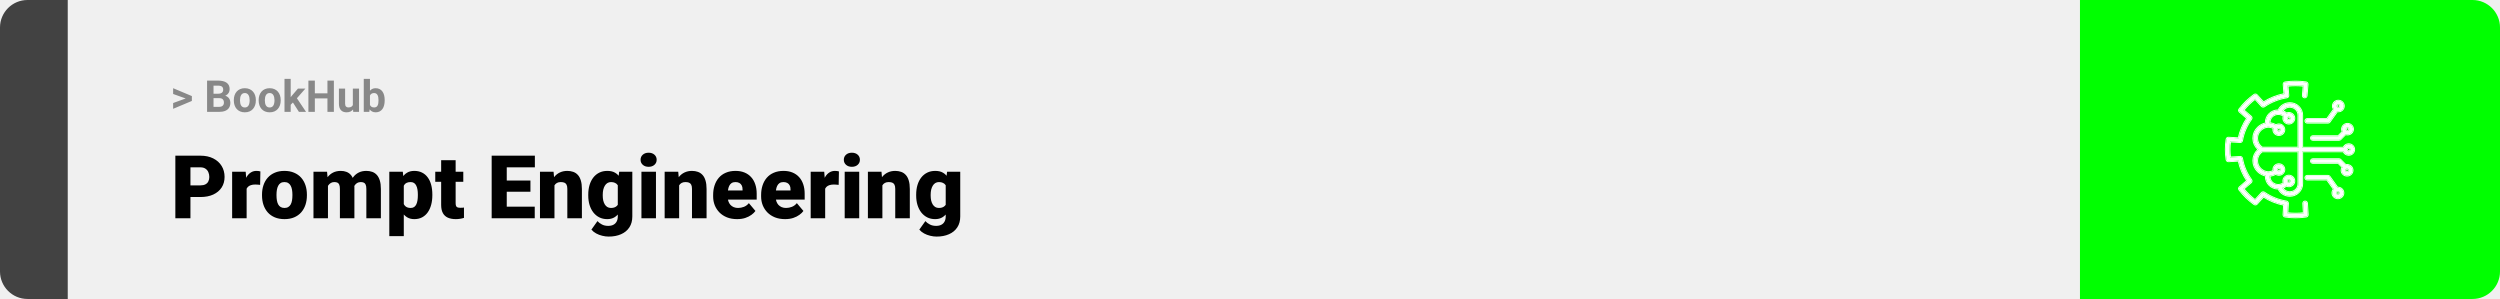
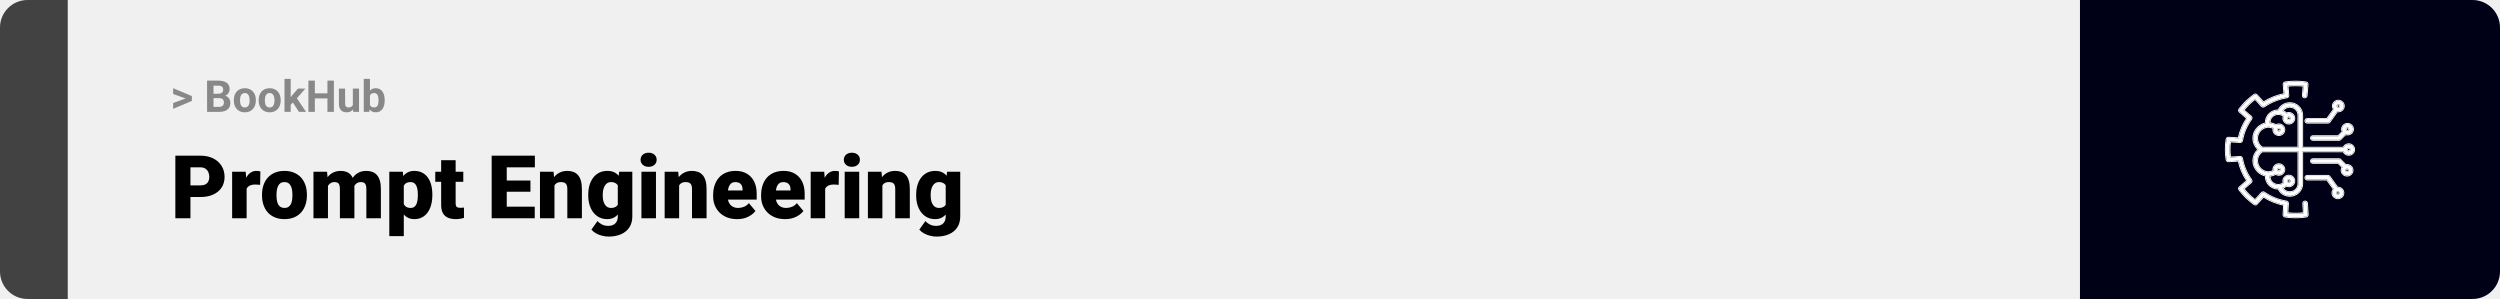
<svg xmlns="http://www.w3.org/2000/svg" width="1363" height="163" viewBox="0 0 1363 163" fill="none">
  <path d="M0 15C0 6.716 6.716 0 15 0H37V163H15C6.716 163 0 156.284 0 148V15Z" fill="#424242" />
  <rect width="1097" height="163" transform="translate(37)" fill="#F0F0F0" />
  <path d="M101.906 53.922L94.394 51.238V48.086L104.602 52.375V54.637L101.906 53.922ZM94.394 56.172L101.918 53.43L104.602 52.785V55.035L94.394 59.324V56.172ZM119.578 53.512H115.195L115.172 51.098H118.852C119.5 51.098 120.031 51.016 120.445 50.852C120.859 50.68 121.168 50.434 121.371 50.113C121.582 49.785 121.688 49.387 121.688 48.918C121.688 48.387 121.586 47.957 121.383 47.629C121.188 47.301 120.879 47.062 120.457 46.914C120.043 46.766 119.508 46.691 118.852 46.691H116.414V61H112.898V43.938H118.852C119.844 43.938 120.73 44.031 121.512 44.219C122.301 44.406 122.969 44.691 123.516 45.074C124.062 45.457 124.48 45.941 124.77 46.527C125.059 47.105 125.203 47.793 125.203 48.59C125.203 49.293 125.043 49.941 124.723 50.535C124.41 51.129 123.914 51.613 123.234 51.988C122.562 52.363 121.684 52.57 120.598 52.609L119.578 53.512ZM119.426 61H114.234L115.605 58.258H119.426C120.043 58.258 120.547 58.16 120.938 57.965C121.328 57.762 121.617 57.488 121.805 57.145C121.992 56.801 122.086 56.406 122.086 55.961C122.086 55.461 122 55.027 121.828 54.66C121.664 54.293 121.398 54.012 121.031 53.816C120.664 53.613 120.18 53.512 119.578 53.512H116.191L116.215 51.098H120.434L121.242 52.047C122.281 52.031 123.117 52.215 123.75 52.598C124.391 52.973 124.855 53.461 125.145 54.062C125.441 54.664 125.59 55.309 125.59 55.996C125.59 57.09 125.352 58.012 124.875 58.762C124.398 59.504 123.699 60.062 122.777 60.438C121.863 60.812 120.746 61 119.426 61ZM127.477 54.789V54.543C127.477 53.613 127.609 52.758 127.875 51.977C128.141 51.188 128.527 50.504 129.035 49.926C129.543 49.348 130.168 48.898 130.91 48.578C131.652 48.25 132.504 48.086 133.465 48.086C134.426 48.086 135.281 48.25 136.031 48.578C136.781 48.898 137.41 49.348 137.918 49.926C138.434 50.504 138.824 51.188 139.09 51.977C139.355 52.758 139.488 53.613 139.488 54.543V54.789C139.488 55.711 139.355 56.566 139.09 57.355C138.824 58.137 138.434 58.82 137.918 59.406C137.41 59.984 136.785 60.434 136.043 60.754C135.301 61.074 134.449 61.234 133.488 61.234C132.527 61.234 131.672 61.074 130.922 60.754C130.18 60.434 129.551 59.984 129.035 59.406C128.527 58.82 128.141 58.137 127.875 57.355C127.609 56.566 127.477 55.711 127.477 54.789ZM130.852 54.543V54.789C130.852 55.32 130.898 55.816 130.992 56.277C131.086 56.738 131.234 57.145 131.438 57.496C131.648 57.84 131.922 58.109 132.258 58.305C132.594 58.5 133.004 58.598 133.488 58.598C133.957 58.598 134.359 58.5 134.695 58.305C135.031 58.109 135.301 57.84 135.504 57.496C135.707 57.145 135.855 56.738 135.949 56.277C136.051 55.816 136.102 55.32 136.102 54.789V54.543C136.102 54.027 136.051 53.543 135.949 53.09C135.855 52.629 135.703 52.223 135.492 51.871C135.289 51.512 135.02 51.23 134.684 51.027C134.348 50.824 133.941 50.723 133.465 50.723C132.988 50.723 132.582 50.824 132.246 51.027C131.918 51.23 131.648 51.512 131.438 51.871C131.234 52.223 131.086 52.629 130.992 53.09C130.898 53.543 130.852 54.027 130.852 54.543ZM141.023 54.789V54.543C141.023 53.613 141.156 52.758 141.422 51.977C141.688 51.188 142.074 50.504 142.582 49.926C143.09 49.348 143.715 48.898 144.457 48.578C145.199 48.25 146.051 48.086 147.012 48.086C147.973 48.086 148.828 48.25 149.578 48.578C150.328 48.898 150.957 49.348 151.465 49.926C151.98 50.504 152.371 51.188 152.637 51.977C152.902 52.758 153.035 53.613 153.035 54.543V54.789C153.035 55.711 152.902 56.566 152.637 57.355C152.371 58.137 151.98 58.82 151.465 59.406C150.957 59.984 150.332 60.434 149.59 60.754C148.848 61.074 147.996 61.234 147.035 61.234C146.074 61.234 145.219 61.074 144.469 60.754C143.727 60.434 143.098 59.984 142.582 59.406C142.074 58.82 141.688 58.137 141.422 57.355C141.156 56.566 141.023 55.711 141.023 54.789ZM144.398 54.543V54.789C144.398 55.32 144.445 55.816 144.539 56.277C144.633 56.738 144.781 57.145 144.984 57.496C145.195 57.84 145.469 58.109 145.805 58.305C146.141 58.5 146.551 58.598 147.035 58.598C147.504 58.598 147.906 58.5 148.242 58.305C148.578 58.109 148.848 57.84 149.051 57.496C149.254 57.145 149.402 56.738 149.496 56.277C149.598 55.816 149.648 55.32 149.648 54.789V54.543C149.648 54.027 149.598 53.543 149.496 53.09C149.402 52.629 149.25 52.223 149.039 51.871C148.836 51.512 148.566 51.23 148.23 51.027C147.895 50.824 147.488 50.723 147.012 50.723C146.535 50.723 146.129 50.824 145.793 51.027C145.465 51.23 145.195 51.512 144.984 51.871C144.781 52.223 144.633 52.629 144.539 53.09C144.445 53.543 144.398 54.027 144.398 54.543ZM158.484 42.988V61H155.109V42.988H158.484ZM166.477 48.32L160.969 54.602L158.016 57.59L156.785 55.152L159.129 52.176L162.422 48.32H166.477ZM162.973 61L159.223 55.141L161.555 53.102L166.863 61H162.973ZM179.52 50.887V53.629H170.613V50.887H179.52ZM171.656 43.938V61H168.141V43.938H171.656ZM182.027 43.938V61H178.523V43.938H182.027ZM192.375 57.965V48.32H195.75V61H192.574L192.375 57.965ZM192.75 55.363L193.746 55.34C193.746 56.184 193.648 56.969 193.453 57.695C193.258 58.414 192.965 59.039 192.574 59.57C192.184 60.094 191.691 60.504 191.098 60.801C190.504 61.09 189.805 61.234 189 61.234C188.383 61.234 187.812 61.148 187.289 60.977C186.773 60.797 186.328 60.52 185.953 60.145C185.586 59.762 185.297 59.273 185.086 58.68C184.883 58.078 184.781 57.355 184.781 56.512V48.32H188.156V56.535C188.156 56.91 188.199 57.227 188.285 57.484C188.379 57.742 188.508 57.953 188.672 58.117C188.836 58.281 189.027 58.398 189.246 58.469C189.473 58.539 189.723 58.574 189.996 58.574C190.691 58.574 191.238 58.434 191.637 58.152C192.043 57.871 192.328 57.488 192.492 57.004C192.664 56.512 192.75 55.965 192.75 55.363ZM198.328 43H201.703V58.094L201.363 61H198.328V43ZM209.73 54.531V54.777C209.73 55.723 209.629 56.59 209.426 57.379C209.23 58.168 208.926 58.852 208.512 59.43C208.098 60 207.582 60.445 206.965 60.766C206.355 61.078 205.637 61.234 204.809 61.234C204.035 61.234 203.363 61.078 202.793 60.766C202.23 60.453 201.758 60.012 201.375 59.441C200.992 58.871 200.684 58.203 200.449 57.438C200.215 56.672 200.039 55.836 199.922 54.93V54.391C200.039 53.484 200.215 52.648 200.449 51.883C200.684 51.117 200.992 50.449 201.375 49.879C201.758 49.309 202.23 48.867 202.793 48.555C203.355 48.242 204.02 48.086 204.785 48.086C205.621 48.086 206.348 48.246 206.965 48.566C207.59 48.879 208.105 49.324 208.512 49.902C208.926 50.473 209.23 51.152 209.426 51.941C209.629 52.723 209.73 53.586 209.73 54.531ZM206.355 54.777V54.531C206.355 54.016 206.316 53.531 206.238 53.078C206.168 52.617 206.043 52.215 205.863 51.871C205.684 51.52 205.438 51.242 205.125 51.039C204.82 50.836 204.426 50.734 203.941 50.734C203.48 50.734 203.09 50.812 202.77 50.969C202.449 51.125 202.184 51.344 201.973 51.625C201.77 51.906 201.617 52.242 201.516 52.633C201.414 53.016 201.352 53.438 201.328 53.898V55.434C201.352 56.051 201.453 56.598 201.633 57.074C201.82 57.543 202.102 57.914 202.477 58.188C202.859 58.453 203.355 58.586 203.965 58.586C204.441 58.586 204.836 58.492 205.148 58.305C205.461 58.117 205.703 57.852 205.875 57.508C206.055 57.164 206.18 56.762 206.25 56.301C206.32 55.832 206.355 55.324 206.355 54.777Z" fill="#888888" />
  <path d="M109.219 107.422H100.734V101.07H109.219C110.375 101.07 111.312 100.875 112.031 100.484C112.75 100.094 113.273 99.555 113.602 98.867C113.945 98.164 114.117 97.375 114.117 96.5C114.117 95.562 113.945 94.695 113.602 93.898C113.273 93.102 112.75 92.461 112.031 91.977C111.312 91.477 110.375 91.227 109.219 91.227H103.828V119H95.602V84.875H109.219C111.953 84.875 114.305 85.375 116.273 86.375C118.258 87.375 119.781 88.75 120.844 90.5C121.906 92.234 122.438 94.219 122.438 96.453C122.438 98.656 121.906 100.578 120.844 102.219C119.781 103.859 118.258 105.141 116.273 106.062C114.305 106.969 111.953 107.422 109.219 107.422ZM134.461 99.922V119H126.562V93.641H133.945L134.461 99.922ZM141.961 93.453L141.82 100.789C141.508 100.758 141.086 100.719 140.555 100.672C140.023 100.625 139.578 100.602 139.219 100.602C138.297 100.602 137.5 100.711 136.828 100.93C136.172 101.133 135.625 101.445 135.188 101.867C134.766 102.273 134.453 102.789 134.25 103.414C134.062 104.039 133.977 104.766 133.992 105.594L132.562 104.656C132.562 102.953 132.727 101.406 133.055 100.016C133.398 98.609 133.883 97.398 134.508 96.383C135.133 95.352 135.891 94.562 136.781 94.016C137.672 93.453 138.672 93.172 139.781 93.172C140.172 93.172 140.555 93.195 140.93 93.242C141.32 93.289 141.664 93.359 141.961 93.453ZM142.852 106.578V106.086C142.852 104.227 143.117 102.516 143.648 100.953C144.18 99.375 144.961 98.008 145.992 96.852C147.023 95.695 148.297 94.797 149.812 94.156C151.328 93.5 153.078 93.172 155.062 93.172C157.062 93.172 158.82 93.5 160.336 94.156C161.867 94.797 163.148 95.695 164.18 96.852C165.211 98.008 165.992 99.375 166.523 100.953C167.055 102.516 167.32 104.227 167.32 106.086V106.578C167.32 108.422 167.055 110.133 166.523 111.711C165.992 113.273 165.211 114.641 164.18 115.812C163.148 116.969 161.875 117.867 160.359 118.508C158.844 119.148 157.094 119.469 155.109 119.469C153.125 119.469 151.367 119.148 149.836 118.508C148.305 117.867 147.023 116.969 145.992 115.812C144.961 114.641 144.18 113.273 143.648 111.711C143.117 110.133 142.852 108.422 142.852 106.578ZM150.75 106.086V106.578C150.75 107.531 150.82 108.422 150.961 109.25C151.102 110.078 151.336 110.805 151.664 111.43C151.992 112.039 152.438 112.516 153 112.859C153.562 113.203 154.266 113.375 155.109 113.375C155.938 113.375 156.625 113.203 157.172 112.859C157.734 112.516 158.18 112.039 158.508 111.43C158.836 110.805 159.07 110.078 159.211 109.25C159.352 108.422 159.422 107.531 159.422 106.578V106.086C159.422 105.164 159.352 104.297 159.211 103.484C159.07 102.656 158.836 101.93 158.508 101.305C158.18 100.664 157.734 100.164 157.172 99.805C156.609 99.445 155.906 99.266 155.062 99.266C154.234 99.266 153.539 99.445 152.977 99.805C152.43 100.164 151.992 100.664 151.664 101.305C151.336 101.93 151.102 102.656 150.961 103.484C150.82 104.297 150.75 105.164 150.75 106.086ZM178.805 99.008V119H170.906V93.641H178.312L178.805 99.008ZM177.844 105.453L176.039 105.5C176.039 103.719 176.25 102.078 176.672 100.578C177.094 99.078 177.719 97.773 178.547 96.664C179.375 95.555 180.391 94.695 181.594 94.086C182.812 93.477 184.219 93.172 185.812 93.172C186.922 93.172 187.93 93.344 188.836 93.688C189.742 94.016 190.523 94.539 191.18 95.258C191.836 95.961 192.336 96.883 192.68 98.023C193.039 99.148 193.219 100.5 193.219 102.078V119H185.32V103.086C185.32 102.008 185.195 101.195 184.945 100.648C184.711 100.102 184.367 99.734 183.914 99.547C183.461 99.359 182.906 99.266 182.25 99.266C181.562 99.266 180.945 99.422 180.398 99.734C179.852 100.047 179.383 100.484 178.992 101.047C178.617 101.594 178.328 102.242 178.125 102.992C177.938 103.742 177.844 104.562 177.844 105.453ZM192.328 105.453L190.125 105.5C190.125 103.719 190.32 102.078 190.711 100.578C191.117 99.078 191.719 97.773 192.516 96.664C193.328 95.555 194.336 94.695 195.539 94.086C196.742 93.477 198.141 93.172 199.734 93.172C200.891 93.172 201.953 93.344 202.922 93.688C203.891 94.031 204.727 94.586 205.43 95.352C206.133 96.117 206.68 97.133 207.07 98.398C207.461 99.648 207.656 101.195 207.656 103.039V119H199.734V103.039C199.734 101.992 199.609 101.203 199.359 100.672C199.125 100.125 198.781 99.758 198.328 99.57C197.875 99.367 197.336 99.266 196.711 99.266C195.961 99.266 195.312 99.422 194.766 99.734C194.219 100.047 193.758 100.484 193.383 101.047C193.023 101.594 192.758 102.242 192.586 102.992C192.414 103.742 192.328 104.562 192.328 105.453ZM220.148 98.516V128.75H212.25V93.641H219.609L220.148 98.516ZM235.711 106.016V106.508C235.711 108.352 235.5 110.062 235.078 111.641C234.656 113.219 234.031 114.594 233.203 115.766C232.375 116.938 231.344 117.852 230.109 118.508C228.891 119.148 227.477 119.469 225.867 119.469C224.352 119.469 223.047 119.133 221.953 118.461C220.859 117.789 219.945 116.859 219.211 115.672C218.477 114.484 217.883 113.125 217.43 111.594C216.977 110.062 216.617 108.445 216.352 106.742V106.109C216.617 104.281 216.977 102.586 217.43 101.023C217.883 99.445 218.477 98.07 219.211 96.898C219.945 95.727 220.852 94.812 221.93 94.156C223.023 93.5 224.328 93.172 225.844 93.172C227.453 93.172 228.867 93.477 230.086 94.086C231.32 94.695 232.352 95.57 233.18 96.711C234.023 97.836 234.656 99.188 235.078 100.766C235.5 102.344 235.711 104.094 235.711 106.016ZM227.812 106.508V106.016C227.812 105.031 227.742 104.133 227.602 103.32C227.461 102.492 227.234 101.773 226.922 101.164C226.625 100.555 226.227 100.086 225.727 99.758C225.227 99.43 224.609 99.266 223.875 99.266C223.031 99.266 222.32 99.398 221.742 99.664C221.18 99.914 220.727 100.305 220.383 100.836C220.055 101.352 219.82 102 219.68 102.781C219.555 103.547 219.5 104.445 219.516 105.477V107.398C219.484 108.586 219.602 109.633 219.867 110.539C220.133 111.43 220.594 112.125 221.25 112.625C221.906 113.125 222.797 113.375 223.922 113.375C224.672 113.375 225.297 113.203 225.797 112.859C226.297 112.5 226.695 112.008 226.992 111.383C227.289 110.742 227.5 110.008 227.625 109.18C227.75 108.352 227.812 107.461 227.812 106.508ZM252.586 93.641V99.125H237.305V93.641H252.586ZM240.516 87.336H248.414V110.727C248.414 111.398 248.492 111.922 248.648 112.297C248.805 112.656 249.07 112.914 249.445 113.07C249.836 113.211 250.352 113.281 250.992 113.281C251.445 113.281 251.82 113.273 252.117 113.258C252.414 113.227 252.695 113.188 252.961 113.141V118.789C252.289 119.008 251.586 119.172 250.852 119.281C250.117 119.406 249.336 119.469 248.508 119.469C246.82 119.469 245.375 119.203 244.172 118.672C242.984 118.141 242.078 117.305 241.453 116.164C240.828 115.023 240.516 113.539 240.516 111.711V87.336ZM291.539 112.672V119H273.352V112.672H291.539ZM276.281 84.875V119H268.055V84.875H276.281ZM289.195 98.422V104.539H273.352V98.422H289.195ZM291.609 84.875V91.227H273.352V84.875H291.609ZM302.297 99.055V119H294.398V93.641H301.805L302.297 99.055ZM301.359 105.453L299.508 105.5C299.508 103.562 299.742 101.836 300.211 100.32C300.68 98.789 301.344 97.492 302.203 96.43C303.062 95.367 304.086 94.562 305.273 94.016C306.477 93.453 307.812 93.172 309.281 93.172C310.453 93.172 311.523 93.344 312.492 93.688C313.477 94.031 314.32 94.586 315.023 95.352C315.742 96.117 316.289 97.133 316.664 98.398C317.055 99.648 317.25 101.195 317.25 103.039V119H309.305V103.016C309.305 102 309.164 101.227 308.883 100.695C308.602 100.148 308.195 99.773 307.664 99.57C307.133 99.367 306.484 99.266 305.719 99.266C304.906 99.266 304.219 99.422 303.656 99.734C303.094 100.047 302.641 100.484 302.297 101.047C301.969 101.594 301.727 102.242 301.57 102.992C301.43 103.742 301.359 104.562 301.359 105.453ZM337.57 93.641H344.742V118.016C344.742 120.359 344.203 122.344 343.125 123.969C342.047 125.609 340.539 126.852 338.602 127.695C336.68 128.555 334.43 128.984 331.852 128.984C330.711 128.984 329.547 128.836 328.359 128.539C327.172 128.258 326.062 127.836 325.031 127.273C324 126.711 323.133 126.016 322.43 125.188L325.734 120.547C326.375 121.266 327.18 121.875 328.148 122.375C329.117 122.891 330.258 123.148 331.57 123.148C332.711 123.148 333.664 122.945 334.43 122.539C335.211 122.133 335.805 121.539 336.211 120.758C336.617 119.992 336.82 119.062 336.82 117.969V99.641L337.57 93.641ZM320.719 106.625V106.133C320.719 104.211 320.953 102.461 321.422 100.883C321.906 99.289 322.594 97.922 323.484 96.781C324.391 95.625 325.484 94.734 326.766 94.109C328.047 93.484 329.492 93.172 331.102 93.172C332.836 93.172 334.258 93.508 335.367 94.18C336.492 94.836 337.391 95.758 338.062 96.945C338.75 98.133 339.281 99.523 339.656 101.117C340.047 102.695 340.375 104.398 340.641 106.227V106.812C340.375 108.531 340.008 110.156 339.539 111.688C339.086 113.203 338.492 114.547 337.758 115.719C337.023 116.891 336.102 117.812 334.992 118.484C333.898 119.141 332.586 119.469 331.055 119.469C329.461 119.469 328.023 119.148 326.742 118.508C325.477 117.867 324.391 116.969 323.484 115.812C322.594 114.656 321.906 113.297 321.422 111.734C320.953 110.172 320.719 108.469 320.719 106.625ZM328.617 106.133V106.625C328.617 107.578 328.703 108.461 328.875 109.273C329.062 110.086 329.344 110.805 329.719 111.43C330.094 112.039 330.555 112.516 331.102 112.859C331.664 113.203 332.32 113.375 333.07 113.375C334.211 113.375 335.133 113.133 335.836 112.648C336.539 112.164 337.047 111.477 337.359 110.586C337.672 109.695 337.805 108.648 337.758 107.445V105.594C337.789 104.562 337.719 103.656 337.547 102.875C337.375 102.078 337.102 101.414 336.727 100.883C336.367 100.352 335.883 99.953 335.273 99.688C334.68 99.406 333.961 99.266 333.117 99.266C332.383 99.266 331.734 99.438 331.172 99.781C330.609 100.125 330.141 100.609 329.766 101.234C329.391 101.844 329.102 102.57 328.898 103.414C328.711 104.242 328.617 105.148 328.617 106.133ZM357.633 93.641V119H349.711V93.641H357.633ZM349.242 87.102C349.242 85.977 349.648 85.055 350.461 84.336C351.273 83.617 352.328 83.258 353.625 83.258C354.922 83.258 355.977 83.617 356.789 84.336C357.602 85.055 358.008 85.977 358.008 87.102C358.008 88.227 357.602 89.148 356.789 89.867C355.977 90.586 354.922 90.945 353.625 90.945C352.328 90.945 351.273 90.586 350.461 89.867C349.648 89.148 349.242 88.227 349.242 87.102ZM370.266 99.055V119H362.367V93.641H369.773L370.266 99.055ZM369.328 105.453L367.477 105.5C367.477 103.562 367.711 101.836 368.18 100.32C368.648 98.789 369.312 97.492 370.172 96.43C371.031 95.367 372.055 94.562 373.242 94.016C374.445 93.453 375.781 93.172 377.25 93.172C378.422 93.172 379.492 93.344 380.461 93.688C381.445 94.031 382.289 94.586 382.992 95.352C383.711 96.117 384.258 97.133 384.633 98.398C385.023 99.648 385.219 101.195 385.219 103.039V119H377.273V103.016C377.273 102 377.133 101.227 376.852 100.695C376.57 100.148 376.164 99.773 375.633 99.57C375.102 99.367 374.453 99.266 373.688 99.266C372.875 99.266 372.188 99.422 371.625 99.734C371.062 100.047 370.609 100.484 370.266 101.047C369.938 101.594 369.695 102.242 369.539 102.992C369.398 103.742 369.328 104.562 369.328 105.453ZM401.883 119.469C399.82 119.469 397.977 119.148 396.352 118.508C394.727 117.852 393.352 116.953 392.227 115.812C391.117 114.672 390.266 113.359 389.672 111.875C389.094 110.391 388.805 108.82 388.805 107.164V106.273C388.805 104.414 389.062 102.695 389.578 101.117C390.094 99.523 390.859 98.133 391.875 96.945C392.891 95.758 394.164 94.836 395.695 94.18C397.227 93.508 399.008 93.172 401.039 93.172C402.836 93.172 404.445 93.461 405.867 94.039C407.289 94.617 408.492 95.445 409.477 96.523C410.477 97.602 411.234 98.906 411.75 100.438C412.281 101.969 412.547 103.688 412.547 105.594V108.805H391.828V103.859H404.836V103.25C404.852 102.406 404.703 101.688 404.391 101.094C404.094 100.5 403.656 100.047 403.078 99.734C402.5 99.422 401.797 99.266 400.969 99.266C400.109 99.266 399.398 99.453 398.836 99.828C398.289 100.203 397.859 100.719 397.547 101.375C397.25 102.016 397.039 102.758 396.914 103.602C396.789 104.445 396.727 105.336 396.727 106.273V107.164C396.727 108.102 396.852 108.953 397.102 109.719C397.367 110.484 397.742 111.141 398.227 111.688C398.727 112.219 399.32 112.633 400.008 112.93C400.711 113.227 401.508 113.375 402.398 113.375C403.477 113.375 404.539 113.172 405.586 112.766C406.633 112.359 407.531 111.688 408.281 110.75L411.867 115.016C411.352 115.75 410.617 116.461 409.664 117.148C408.727 117.836 407.602 118.398 406.289 118.836C404.977 119.258 403.508 119.469 401.883 119.469ZM428.039 119.469C425.977 119.469 424.133 119.148 422.508 118.508C420.883 117.852 419.508 116.953 418.383 115.812C417.273 114.672 416.422 113.359 415.828 111.875C415.25 110.391 414.961 108.82 414.961 107.164V106.273C414.961 104.414 415.219 102.695 415.734 101.117C416.25 99.523 417.016 98.133 418.031 96.945C419.047 95.758 420.32 94.836 421.852 94.18C423.383 93.508 425.164 93.172 427.195 93.172C428.992 93.172 430.602 93.461 432.023 94.039C433.445 94.617 434.648 95.445 435.633 96.523C436.633 97.602 437.391 98.906 437.906 100.438C438.438 101.969 438.703 103.688 438.703 105.594V108.805H417.984V103.859H430.992V103.25C431.008 102.406 430.859 101.688 430.547 101.094C430.25 100.5 429.812 100.047 429.234 99.734C428.656 99.422 427.953 99.266 427.125 99.266C426.266 99.266 425.555 99.453 424.992 99.828C424.445 100.203 424.016 100.719 423.703 101.375C423.406 102.016 423.195 102.758 423.07 103.602C422.945 104.445 422.883 105.336 422.883 106.273V107.164C422.883 108.102 423.008 108.953 423.258 109.719C423.523 110.484 423.898 111.141 424.383 111.688C424.883 112.219 425.477 112.633 426.164 112.93C426.867 113.227 427.664 113.375 428.555 113.375C429.633 113.375 430.695 113.172 431.742 112.766C432.789 112.359 433.688 111.688 434.438 110.75L438.023 115.016C437.508 115.75 436.773 116.461 435.82 117.148C434.883 117.836 433.758 118.398 432.445 118.836C431.133 119.258 429.664 119.469 428.039 119.469ZM449.883 99.922V119H441.984V93.641H449.367L449.883 99.922ZM457.383 93.453L457.242 100.789C456.93 100.758 456.508 100.719 455.977 100.672C455.445 100.625 455 100.602 454.641 100.602C453.719 100.602 452.922 100.711 452.25 100.93C451.594 101.133 451.047 101.445 450.609 101.867C450.188 102.273 449.875 102.789 449.672 103.414C449.484 104.039 449.398 104.766 449.414 105.594L447.984 104.656C447.984 102.953 448.148 101.406 448.477 100.016C448.82 98.609 449.305 97.398 449.93 96.383C450.555 95.352 451.312 94.562 452.203 94.016C453.094 93.453 454.094 93.172 455.203 93.172C455.594 93.172 455.977 93.195 456.352 93.242C456.742 93.289 457.086 93.359 457.383 93.453ZM468.445 93.641V119H460.523V93.641H468.445ZM460.055 87.102C460.055 85.977 460.461 85.055 461.273 84.336C462.086 83.617 463.141 83.258 464.438 83.258C465.734 83.258 466.789 83.617 467.602 84.336C468.414 85.055 468.82 85.977 468.82 87.102C468.82 88.227 468.414 89.148 467.602 89.867C466.789 90.586 465.734 90.945 464.438 90.945C463.141 90.945 462.086 90.586 461.273 89.867C460.461 89.148 460.055 88.227 460.055 87.102ZM481.078 99.055V119H473.18V93.641H480.586L481.078 99.055ZM480.141 105.453L478.289 105.5C478.289 103.562 478.523 101.836 478.992 100.32C479.461 98.789 480.125 97.492 480.984 96.43C481.844 95.367 482.867 94.562 484.055 94.016C485.258 93.453 486.594 93.172 488.062 93.172C489.234 93.172 490.305 93.344 491.273 93.688C492.258 94.031 493.102 94.586 493.805 95.352C494.523 96.117 495.07 97.133 495.445 98.398C495.836 99.648 496.031 101.195 496.031 103.039V119H488.086V103.016C488.086 102 487.945 101.227 487.664 100.695C487.383 100.148 486.977 99.773 486.445 99.57C485.914 99.367 485.266 99.266 484.5 99.266C483.688 99.266 483 99.422 482.438 99.734C481.875 100.047 481.422 100.484 481.078 101.047C480.75 101.594 480.508 102.242 480.352 102.992C480.211 103.742 480.141 104.562 480.141 105.453ZM516.352 93.641H523.523V118.016C523.523 120.359 522.984 122.344 521.906 123.969C520.828 125.609 519.32 126.852 517.383 127.695C515.461 128.555 513.211 128.984 510.633 128.984C509.492 128.984 508.328 128.836 507.141 128.539C505.953 128.258 504.844 127.836 503.812 127.273C502.781 126.711 501.914 126.016 501.211 125.188L504.516 120.547C505.156 121.266 505.961 121.875 506.93 122.375C507.898 122.891 509.039 123.148 510.352 123.148C511.492 123.148 512.445 122.945 513.211 122.539C513.992 122.133 514.586 121.539 514.992 120.758C515.398 119.992 515.602 119.062 515.602 117.969V99.641L516.352 93.641ZM499.5 106.625V106.133C499.5 104.211 499.734 102.461 500.203 100.883C500.688 99.289 501.375 97.922 502.266 96.781C503.172 95.625 504.266 94.734 505.547 94.109C506.828 93.484 508.273 93.172 509.883 93.172C511.617 93.172 513.039 93.508 514.148 94.18C515.273 94.836 516.172 95.758 516.844 96.945C517.531 98.133 518.062 99.523 518.438 101.117C518.828 102.695 519.156 104.398 519.422 106.227V106.812C519.156 108.531 518.789 110.156 518.32 111.688C517.867 113.203 517.273 114.547 516.539 115.719C515.805 116.891 514.883 117.812 513.773 118.484C512.68 119.141 511.367 119.469 509.836 119.469C508.242 119.469 506.805 119.148 505.523 118.508C504.258 117.867 503.172 116.969 502.266 115.812C501.375 114.656 500.688 113.297 500.203 111.734C499.734 110.172 499.5 108.469 499.5 106.625ZM507.398 106.133V106.625C507.398 107.578 507.484 108.461 507.656 109.273C507.844 110.086 508.125 110.805 508.5 111.43C508.875 112.039 509.336 112.516 509.883 112.859C510.445 113.203 511.102 113.375 511.852 113.375C512.992 113.375 513.914 113.133 514.617 112.648C515.32 112.164 515.828 111.477 516.141 110.586C516.453 109.695 516.586 108.648 516.539 107.445V105.594C516.57 104.562 516.5 103.656 516.328 102.875C516.156 102.078 515.883 101.414 515.508 100.883C515.148 100.352 514.664 99.953 514.055 99.688C513.461 99.406 512.742 99.266 511.898 99.266C511.164 99.266 510.516 99.438 509.953 99.781C509.391 100.125 508.922 100.609 508.547 101.234C508.172 101.844 507.883 102.57 507.68 103.414C507.492 104.242 507.398 105.148 507.398 106.133Z" fill="black" />
-   <path d="M1134 0H1348C1356.28 0 1363 6.716 1363 15V148C1363 156.284 1356.28 163 1348 163H1134V0Z" fill="#00FF00" />
+   <path d="M1134 0H1348C1356.28 0 1363 6.716 1363 15V148C1363 156.284 1356.28 163 1348 163H1134V0Z" fill="#000116" />
  <mask id="path-5-outside-1_3_82" maskUnits="userSpaceOnUse" x="1212.5" y="43.5" width="72" height="76" fill="black">
    <rect fill="white" x="1212.5" y="43.5" width="72" height="76" />
    <path d="M1257.78 110.795L1258.17 117.033C1258.2 117.55 1257.82 118.005 1257.3 118.082C1255.41 118.359 1253.48 118.5 1251.56 118.5C1249.65 118.5 1247.72 118.359 1245.83 118.082C1245.3 118.005 1244.93 117.55 1244.96 117.033L1245.29 111.677C1241.26 110.891 1237.48 109.371 1234.05 107.148L1230.39 111.163C1230.04 111.55 1229.44 111.612 1229.01 111.305C1225.91 109.088 1223.19 106.436 1220.9 103.423C1220.59 103.006 1220.65 102.425 1221.05 102.081L1225.18 98.523C1222.89 95.186 1221.33 91.519 1220.52 87.599L1215.01 87.921C1214.48 87.953 1214.01 87.584 1213.93 87.072C1213.64 85.241 1213.5 83.366 1213.5 81.499C1213.5 79.632 1213.64 77.757 1213.93 75.925C1214.01 75.413 1214.48 75.037 1215.01 75.077L1220.52 75.399C1221.33 71.48 1222.89 67.813 1225.18 64.475L1221.05 60.917C1220.65 60.573 1220.59 59.992 1220.9 59.575C1223.18 56.565 1225.91 53.913 1229.01 51.693C1229.44 51.386 1230.04 51.448 1230.39 51.834L1234.05 55.85C1237.51 53.619 1241.42 52.054 1245.48 51.284L1245.04 45.974C1245 45.45 1245.38 44.982 1245.92 44.904C1249.64 44.365 1253.49 44.365 1257.21 44.904C1257.75 44.982 1258.13 45.45 1258.09 45.974L1257.57 52.189C1257.52 52.74 1257.02 53.15 1256.46 53.105C1255.89 53.06 1255.47 52.578 1255.52 52.027L1255.96 46.757C1253.05 46.413 1250.08 46.413 1247.17 46.757L1247.61 52.027C1247.66 52.546 1247.28 53.011 1246.75 53.095C1242.36 53.791 1238.12 55.484 1234.48 57.99C1234.05 58.285 1233.46 58.218 1233.11 57.837L1229.48 53.854C1227.1 55.651 1224.97 57.725 1223.12 60.034L1227.22 63.565C1227.61 63.904 1227.68 64.475 1227.38 64.891C1224.81 68.424 1223.12 72.369 1222.38 76.619C1222.29 77.122 1221.82 77.48 1221.3 77.448L1215.84 77.129C1215.65 78.572 1215.56 80.038 1215.56 81.499C1215.56 82.96 1215.65 84.426 1215.84 85.869L1221.3 85.549C1221.82 85.516 1222.29 85.877 1222.38 86.379C1223.12 90.63 1224.81 94.576 1227.38 98.108C1227.68 98.524 1227.61 99.095 1227.22 99.434L1223.12 102.964C1224.97 105.276 1227.11 107.349 1229.48 109.144L1233.11 105.161C1233.46 104.779 1234.05 104.713 1234.48 105.008C1238.11 107.508 1242.17 109.143 1246.54 109.869C1247.06 109.955 1247.43 110.406 1247.4 110.915L1247.07 116.229C1250.04 116.589 1253.09 116.589 1256.06 116.229L1255.73 110.915C1255.7 110.363 1256.13 109.89 1256.7 109.857C1257.26 109.827 1257.75 110.244 1257.78 110.795ZM1279.87 67.519C1281.52 67.519 1282.86 68.823 1282.86 70.426C1282.86 72.028 1281.52 73.332 1279.87 73.332C1279.49 73.332 1279.13 73.256 1278.8 73.131L1276 75.947C1275.8 76.142 1275.54 76.252 1275.26 76.252H1260.97C1260.4 76.252 1259.94 75.805 1259.94 75.252C1259.94 74.7 1260.4 74.252 1260.97 74.252H1274.82L1277.25 71.805C1277.02 71.393 1276.88 70.928 1276.88 70.426C1276.88 68.823 1278.22 67.519 1279.87 67.519ZM1278.93 70.426C1278.93 70.926 1279.35 71.332 1279.87 71.332C1280.38 71.332 1280.8 70.926 1280.8 70.426C1280.8 69.926 1280.38 69.52 1279.87 69.52C1279.35 69.52 1278.93 69.926 1278.93 70.426ZM1268.7 64.889L1272.51 59.558C1272.12 59.069 1271.89 58.465 1271.89 57.803C1271.89 56.2 1273.23 54.897 1274.87 54.897C1276.52 54.897 1277.86 56.2 1277.86 57.803C1277.86 59.405 1276.52 60.709 1274.87 60.709C1274.66 60.709 1274.45 60.684 1274.24 60.64L1270.08 66.46C1269.89 66.729 1269.57 66.889 1269.23 66.889H1257.92C1257.35 66.889 1256.89 66.442 1256.89 65.889C1256.89 65.337 1257.35 64.889 1257.92 64.889H1268.7V64.889ZM1273.94 57.803C1273.94 58.303 1274.36 58.709 1274.87 58.709C1275.39 58.709 1275.81 58.303 1275.81 57.803C1275.81 57.303 1275.39 56.897 1274.87 56.897C1274.36 56.897 1273.94 57.303 1273.94 57.803ZM1277.62 105.196C1277.62 106.798 1276.28 108.102 1274.63 108.102C1272.98 108.102 1271.64 106.798 1271.64 105.196C1271.64 104.412 1271.96 103.703 1272.48 103.179L1268.69 97.885H1257.92C1257.35 97.885 1256.89 97.438 1256.89 96.885C1256.89 96.333 1257.35 95.885 1257.92 95.885H1269.23C1269.57 95.885 1269.89 96.046 1270.08 96.314L1274.37 102.315C1274.46 102.307 1274.54 102.289 1274.63 102.289C1276.28 102.289 1277.62 103.593 1277.62 105.196ZM1275.56 105.196C1275.56 104.696 1275.14 104.289 1274.63 104.289C1274.11 104.289 1273.69 104.696 1273.69 105.196C1273.69 105.695 1274.11 106.102 1274.63 106.102C1275.14 106.102 1275.56 105.695 1275.56 105.196ZM1282.61 92.851C1282.61 94.453 1281.27 95.757 1279.62 95.757C1277.97 95.757 1276.63 94.453 1276.63 92.851C1276.63 92.227 1276.84 91.652 1277.18 91.178L1274.82 88.8H1260.97C1260.4 88.8 1259.94 88.353 1259.94 87.8C1259.94 87.248 1260.4 86.8 1260.97 86.8H1275.26C1275.54 86.8 1275.8 86.911 1276 87.106L1278.91 90.036C1279.14 89.982 1279.37 89.944 1279.62 89.944C1281.27 89.944 1282.61 91.248 1282.61 92.851ZM1280.55 92.851C1280.55 92.351 1280.13 91.944 1279.62 91.944C1279.11 91.944 1278.69 92.351 1278.69 92.851C1278.69 93.35 1279.11 93.757 1279.62 93.757C1280.13 93.757 1280.55 93.35 1280.55 92.851ZM1283.5 81.526C1283.5 83.129 1282.16 84.432 1280.51 84.432C1279.22 84.432 1278.14 83.635 1277.71 82.526H1255.16V100.204C1255.16 103.826 1252.13 106.773 1248.41 106.773C1245.68 106.773 1243.27 105.218 1242.21 102.835C1242.17 102.836 1242.13 102.837 1242.08 102.837C1238.36 102.837 1235.33 99.89 1235.33 96.267C1235.33 96.094 1235.33 95.92 1235.35 95.748C1233.74 95.435 1232.22 94.633 1230.98 93.425C1229.39 91.876 1228.51 89.816 1228.51 87.625C1228.51 85.434 1229.39 83.375 1230.98 81.826C1231.1 81.71 1231.23 81.608 1231.36 81.499C1231.23 81.39 1231.1 81.288 1230.98 81.172C1229.39 79.623 1228.51 77.564 1228.51 75.373C1228.51 73.182 1229.39 71.123 1230.98 69.573C1232.22 68.366 1233.74 67.563 1235.35 67.251C1235.33 67.078 1235.33 66.905 1235.33 66.731C1235.33 63.108 1238.36 60.161 1242.08 60.161C1242.13 60.161 1242.17 60.162 1242.21 60.163C1243.27 57.78 1245.68 56.225 1248.41 56.225C1252.13 56.225 1255.16 59.172 1255.16 62.794V80.526H1277.71C1278.14 79.417 1279.22 78.62 1280.51 78.62C1282.16 78.62 1283.5 79.924 1283.5 81.526ZM1232.44 79.758C1232.72 80.036 1233.05 80.279 1233.39 80.499H1253.11V62.794C1253.11 60.275 1251 58.225 1248.41 58.225C1246.68 58.225 1245.14 59.12 1244.32 60.53C1245.15 60.813 1245.92 61.254 1246.59 61.836C1246.6 61.843 1246.6 61.853 1246.61 61.86C1246.99 61.686 1247.42 61.581 1247.87 61.581C1249.51 61.581 1250.86 62.885 1250.86 64.487C1250.86 66.09 1249.51 67.394 1247.87 67.394C1246.22 67.394 1244.88 66.09 1244.88 64.487C1244.88 64.054 1244.98 63.647 1245.16 63.277C1244.3 62.558 1243.22 62.161 1242.08 62.161C1239.49 62.161 1237.38 64.211 1237.38 66.731C1237.38 66.875 1237.4 67.018 1237.41 67.162C1238.63 67.284 1239.8 67.658 1240.85 68.27C1241.31 67.987 1241.85 67.818 1242.43 67.818C1244.08 67.818 1245.42 69.121 1245.42 70.724C1245.42 72.326 1244.08 73.63 1242.43 73.63C1240.78 73.63 1239.44 72.326 1239.44 70.724C1239.44 70.43 1239.5 70.152 1239.58 69.884C1238.66 69.388 1237.63 69.117 1236.55 69.114C1235.06 69.194 1233.6 69.857 1232.44 70.987C1231.23 72.159 1230.57 73.716 1230.57 75.373C1230.57 77.029 1231.23 78.587 1232.44 79.758ZM1241.5 70.724C1241.5 71.224 1241.92 71.63 1242.43 71.63C1242.95 71.63 1243.36 71.224 1243.36 70.724C1243.36 70.224 1242.95 69.818 1242.43 69.818C1241.92 69.818 1241.5 70.224 1241.5 70.724ZM1247.87 65.394C1248.38 65.394 1248.8 64.987 1248.8 64.488C1248.8 63.988 1248.38 63.582 1247.87 63.582C1247.35 63.582 1246.93 63.988 1246.93 64.488C1246.93 64.987 1247.35 65.394 1247.87 65.394ZM1253.11 100.204V82.499H1233.37C1233.03 82.717 1232.72 82.965 1232.44 83.24C1231.23 84.411 1230.57 85.969 1230.57 87.625C1230.57 89.282 1231.23 90.839 1232.44 92.011C1233.6 93.141 1235.06 93.804 1236.55 93.884C1237.61 93.881 1238.63 93.62 1239.54 93.139C1239.48 92.911 1239.44 92.677 1239.44 92.431C1239.44 90.829 1240.78 89.525 1242.43 89.525C1244.08 89.525 1245.42 90.829 1245.42 92.431C1245.42 94.034 1244.08 95.338 1242.43 95.338C1241.79 95.338 1241.2 95.136 1240.71 94.801C1239.7 95.368 1238.58 95.719 1237.41 95.837C1237.4 95.98 1237.38 96.123 1237.38 96.267C1237.38 98.787 1239.49 100.836 1242.08 100.836C1243.19 100.836 1244.26 100.455 1245.1 99.765C1244.96 99.426 1244.88 99.056 1244.88 98.668C1244.88 97.065 1246.22 95.761 1247.87 95.761C1249.51 95.761 1250.86 97.065 1250.86 98.668C1250.86 100.27 1249.51 101.574 1247.87 101.574C1247.37 101.574 1246.91 101.445 1246.5 101.236C1245.85 101.779 1245.11 102.198 1244.32 102.468C1245.14 103.878 1246.68 104.773 1248.41 104.773C1251 104.773 1253.11 102.724 1253.11 100.204ZM1247.87 99.574C1248.38 99.574 1248.8 99.168 1248.8 98.668C1248.8 98.168 1248.38 97.762 1247.87 97.762C1247.35 97.762 1246.93 98.168 1246.93 98.668C1246.93 99.168 1247.35 99.574 1247.87 99.574ZM1242.43 93.338C1242.95 93.338 1243.36 92.931 1243.36 92.432C1243.36 91.932 1242.95 91.525 1242.43 91.525C1241.92 91.525 1241.5 91.932 1241.5 92.432C1241.5 92.599 1241.55 92.754 1241.63 92.889C1241.65 92.909 1241.67 92.925 1241.68 92.946C1241.7 92.969 1241.71 92.993 1241.73 93.017C1241.9 93.211 1242.15 93.338 1242.43 93.338ZM1281.44 81.526C1281.44 81.026 1281.02 80.62 1280.51 80.62C1280 80.62 1279.58 81.026 1279.58 81.526C1279.58 82.026 1280 82.432 1280.51 82.432C1281.02 82.432 1281.44 82.026 1281.44 81.526Z" />
  </mask>
  <path d="M1257.78 110.795L1258.17 117.033C1258.2 117.55 1257.82 118.005 1257.3 118.082C1255.41 118.359 1253.48 118.5 1251.56 118.5C1249.65 118.5 1247.72 118.359 1245.83 118.082C1245.3 118.005 1244.93 117.55 1244.96 117.033L1245.29 111.677C1241.26 110.891 1237.48 109.371 1234.05 107.148L1230.39 111.163C1230.04 111.55 1229.44 111.612 1229.01 111.305C1225.91 109.088 1223.19 106.436 1220.9 103.423C1220.59 103.006 1220.65 102.425 1221.05 102.081L1225.18 98.523C1222.89 95.186 1221.33 91.519 1220.52 87.599L1215.01 87.921C1214.48 87.953 1214.01 87.584 1213.93 87.072C1213.64 85.241 1213.5 83.366 1213.5 81.499C1213.5 79.632 1213.64 77.757 1213.93 75.925C1214.01 75.413 1214.48 75.037 1215.01 75.077L1220.52 75.399C1221.33 71.48 1222.89 67.813 1225.18 64.475L1221.05 60.917C1220.65 60.573 1220.59 59.992 1220.9 59.575C1223.18 56.565 1225.91 53.913 1229.01 51.693C1229.44 51.386 1230.04 51.448 1230.39 51.834L1234.05 55.85C1237.51 53.619 1241.42 52.054 1245.48 51.284L1245.04 45.974C1245 45.45 1245.38 44.982 1245.92 44.904C1249.64 44.365 1253.49 44.365 1257.21 44.904C1257.75 44.982 1258.13 45.45 1258.09 45.974L1257.57 52.189C1257.52 52.74 1257.02 53.15 1256.46 53.105C1255.89 53.06 1255.47 52.578 1255.52 52.027L1255.96 46.757C1253.05 46.413 1250.08 46.413 1247.17 46.757L1247.61 52.027C1247.66 52.546 1247.28 53.011 1246.75 53.095C1242.36 53.791 1238.12 55.484 1234.48 57.99C1234.05 58.285 1233.46 58.218 1233.11 57.837L1229.48 53.854C1227.1 55.651 1224.97 57.725 1223.12 60.034L1227.22 63.565C1227.61 63.904 1227.68 64.475 1227.38 64.891C1224.81 68.424 1223.12 72.369 1222.38 76.619C1222.29 77.122 1221.82 77.48 1221.3 77.448L1215.84 77.129C1215.65 78.572 1215.56 80.038 1215.56 81.499C1215.56 82.96 1215.65 84.426 1215.84 85.869L1221.3 85.549C1221.82 85.516 1222.29 85.877 1222.38 86.379C1223.12 90.63 1224.81 94.576 1227.38 98.108C1227.68 98.524 1227.61 99.095 1227.22 99.434L1223.12 102.964C1224.97 105.276 1227.11 107.349 1229.48 109.144L1233.11 105.161C1233.46 104.779 1234.05 104.713 1234.48 105.008C1238.11 107.508 1242.17 109.143 1246.54 109.869C1247.06 109.955 1247.43 110.406 1247.4 110.915L1247.07 116.229C1250.04 116.589 1253.09 116.589 1256.06 116.229L1255.73 110.915C1255.7 110.363 1256.13 109.89 1256.7 109.857C1257.26 109.827 1257.75 110.244 1257.78 110.795ZM1279.87 67.519C1281.52 67.519 1282.86 68.823 1282.86 70.426C1282.86 72.028 1281.52 73.332 1279.87 73.332C1279.49 73.332 1279.13 73.256 1278.8 73.131L1276 75.947C1275.8 76.142 1275.54 76.252 1275.26 76.252H1260.97C1260.4 76.252 1259.94 75.805 1259.94 75.252C1259.94 74.7 1260.4 74.252 1260.97 74.252H1274.82L1277.25 71.805C1277.02 71.393 1276.88 70.928 1276.88 70.426C1276.88 68.823 1278.22 67.519 1279.87 67.519ZM1278.93 70.426C1278.93 70.926 1279.35 71.332 1279.87 71.332C1280.38 71.332 1280.8 70.926 1280.8 70.426C1280.8 69.926 1280.38 69.52 1279.87 69.52C1279.35 69.52 1278.93 69.926 1278.93 70.426ZM1268.7 64.889L1272.51 59.558C1272.12 59.069 1271.89 58.465 1271.89 57.803C1271.89 56.2 1273.23 54.897 1274.87 54.897C1276.52 54.897 1277.86 56.2 1277.86 57.803C1277.86 59.405 1276.52 60.709 1274.87 60.709C1274.66 60.709 1274.45 60.684 1274.24 60.64L1270.08 66.46C1269.89 66.729 1269.57 66.889 1269.23 66.889H1257.92C1257.35 66.889 1256.89 66.442 1256.89 65.889C1256.89 65.337 1257.35 64.889 1257.92 64.889H1268.7V64.889ZM1273.94 57.803C1273.94 58.303 1274.36 58.709 1274.87 58.709C1275.39 58.709 1275.81 58.303 1275.81 57.803C1275.81 57.303 1275.39 56.897 1274.87 56.897C1274.36 56.897 1273.94 57.303 1273.94 57.803ZM1277.62 105.196C1277.62 106.798 1276.28 108.102 1274.63 108.102C1272.98 108.102 1271.64 106.798 1271.64 105.196C1271.64 104.412 1271.96 103.703 1272.48 103.179L1268.69 97.885H1257.92C1257.35 97.885 1256.89 97.438 1256.89 96.885C1256.89 96.333 1257.35 95.885 1257.92 95.885H1269.23C1269.57 95.885 1269.89 96.046 1270.08 96.314L1274.37 102.315C1274.46 102.307 1274.54 102.289 1274.63 102.289C1276.28 102.289 1277.62 103.593 1277.62 105.196ZM1275.56 105.196C1275.56 104.696 1275.14 104.289 1274.63 104.289C1274.11 104.289 1273.69 104.696 1273.69 105.196C1273.69 105.695 1274.11 106.102 1274.63 106.102C1275.14 106.102 1275.56 105.695 1275.56 105.196ZM1282.61 92.851C1282.61 94.453 1281.27 95.757 1279.62 95.757C1277.97 95.757 1276.63 94.453 1276.63 92.851C1276.63 92.227 1276.84 91.652 1277.18 91.178L1274.82 88.8H1260.97C1260.4 88.8 1259.94 88.353 1259.94 87.8C1259.94 87.248 1260.4 86.8 1260.97 86.8H1275.26C1275.54 86.8 1275.8 86.911 1276 87.106L1278.91 90.036C1279.14 89.982 1279.37 89.944 1279.62 89.944C1281.27 89.944 1282.61 91.248 1282.61 92.851ZM1280.55 92.851C1280.55 92.351 1280.13 91.944 1279.62 91.944C1279.11 91.944 1278.69 92.351 1278.69 92.851C1278.69 93.35 1279.11 93.757 1279.62 93.757C1280.13 93.757 1280.55 93.35 1280.55 92.851ZM1283.5 81.526C1283.5 83.129 1282.16 84.432 1280.51 84.432C1279.22 84.432 1278.14 83.635 1277.71 82.526H1255.16V100.204C1255.16 103.826 1252.13 106.773 1248.41 106.773C1245.68 106.773 1243.27 105.218 1242.21 102.835C1242.17 102.836 1242.13 102.837 1242.08 102.837C1238.36 102.837 1235.33 99.89 1235.33 96.267C1235.33 96.094 1235.33 95.92 1235.35 95.748C1233.74 95.435 1232.22 94.633 1230.98 93.425C1229.39 91.876 1228.51 89.816 1228.51 87.625C1228.51 85.434 1229.39 83.375 1230.98 81.826C1231.1 81.71 1231.23 81.608 1231.36 81.499C1231.23 81.39 1231.1 81.288 1230.98 81.172C1229.39 79.623 1228.51 77.564 1228.51 75.373C1228.51 73.182 1229.39 71.123 1230.98 69.573C1232.22 68.366 1233.74 67.563 1235.35 67.251C1235.33 67.078 1235.33 66.905 1235.33 66.731C1235.33 63.108 1238.36 60.161 1242.08 60.161C1242.13 60.161 1242.17 60.162 1242.21 60.163C1243.27 57.78 1245.68 56.225 1248.41 56.225C1252.13 56.225 1255.16 59.172 1255.16 62.794V80.526H1277.71C1278.14 79.417 1279.22 78.62 1280.51 78.62C1282.16 78.62 1283.5 79.924 1283.5 81.526ZM1232.44 79.758C1232.72 80.036 1233.05 80.279 1233.39 80.499H1253.11V62.794C1253.11 60.275 1251 58.225 1248.41 58.225C1246.68 58.225 1245.14 59.12 1244.32 60.53C1245.15 60.813 1245.92 61.254 1246.59 61.836C1246.6 61.843 1246.6 61.853 1246.61 61.86C1246.99 61.686 1247.42 61.581 1247.87 61.581C1249.51 61.581 1250.86 62.885 1250.86 64.487C1250.86 66.09 1249.51 67.394 1247.87 67.394C1246.22 67.394 1244.88 66.09 1244.88 64.487C1244.88 64.054 1244.98 63.647 1245.16 63.277C1244.3 62.558 1243.22 62.161 1242.08 62.161C1239.49 62.161 1237.38 64.211 1237.38 66.731C1237.38 66.875 1237.4 67.018 1237.41 67.162C1238.63 67.284 1239.8 67.658 1240.85 68.27C1241.31 67.987 1241.85 67.818 1242.43 67.818C1244.08 67.818 1245.42 69.121 1245.42 70.724C1245.42 72.326 1244.08 73.63 1242.43 73.63C1240.78 73.63 1239.44 72.326 1239.44 70.724C1239.44 70.43 1239.5 70.152 1239.58 69.884C1238.66 69.388 1237.63 69.117 1236.55 69.114C1235.06 69.194 1233.6 69.857 1232.44 70.987C1231.23 72.159 1230.57 73.716 1230.57 75.373C1230.57 77.029 1231.23 78.587 1232.44 79.758ZM1241.5 70.724C1241.5 71.224 1241.92 71.63 1242.43 71.63C1242.95 71.63 1243.36 71.224 1243.36 70.724C1243.36 70.224 1242.95 69.818 1242.43 69.818C1241.92 69.818 1241.5 70.224 1241.5 70.724ZM1247.87 65.394C1248.38 65.394 1248.8 64.987 1248.8 64.488C1248.8 63.988 1248.38 63.582 1247.87 63.582C1247.35 63.582 1246.93 63.988 1246.93 64.488C1246.93 64.987 1247.35 65.394 1247.87 65.394ZM1253.11 100.204V82.499H1233.37C1233.03 82.717 1232.72 82.965 1232.44 83.24C1231.23 84.411 1230.57 85.969 1230.57 87.625C1230.57 89.282 1231.23 90.839 1232.44 92.011C1233.6 93.141 1235.06 93.804 1236.55 93.884C1237.61 93.881 1238.63 93.62 1239.54 93.139C1239.48 92.911 1239.44 92.677 1239.44 92.431C1239.44 90.829 1240.78 89.525 1242.43 89.525C1244.08 89.525 1245.42 90.829 1245.42 92.431C1245.42 94.034 1244.08 95.338 1242.43 95.338C1241.79 95.338 1241.2 95.136 1240.71 94.801C1239.7 95.368 1238.58 95.719 1237.41 95.837C1237.4 95.98 1237.38 96.123 1237.38 96.267C1237.38 98.787 1239.49 100.836 1242.08 100.836C1243.19 100.836 1244.26 100.455 1245.1 99.765C1244.96 99.426 1244.88 99.056 1244.88 98.668C1244.88 97.065 1246.22 95.761 1247.87 95.761C1249.51 95.761 1250.86 97.065 1250.86 98.668C1250.86 100.27 1249.51 101.574 1247.87 101.574C1247.37 101.574 1246.91 101.445 1246.5 101.236C1245.85 101.779 1245.11 102.198 1244.32 102.468C1245.14 103.878 1246.68 104.773 1248.41 104.773C1251 104.773 1253.11 102.724 1253.11 100.204ZM1247.87 99.574C1248.38 99.574 1248.8 99.168 1248.8 98.668C1248.8 98.168 1248.38 97.762 1247.87 97.762C1247.35 97.762 1246.93 98.168 1246.93 98.668C1246.93 99.168 1247.35 99.574 1247.87 99.574ZM1242.43 93.338C1242.95 93.338 1243.36 92.931 1243.36 92.432C1243.36 91.932 1242.95 91.525 1242.43 91.525C1241.92 91.525 1241.5 91.932 1241.5 92.432C1241.5 92.599 1241.55 92.754 1241.63 92.889C1241.65 92.909 1241.67 92.925 1241.68 92.946C1241.7 92.969 1241.71 92.993 1241.73 93.017C1241.9 93.211 1242.15 93.338 1242.43 93.338ZM1281.44 81.526C1281.44 81.026 1281.02 80.62 1280.51 80.62C1280 80.62 1279.58 81.026 1279.58 81.526C1279.58 82.026 1280 82.432 1280.51 82.432C1281.02 82.432 1281.44 82.026 1281.44 81.526Z" fill="white" />
  <path d="M1257.78 110.795L1258.17 117.033C1258.2 117.55 1257.82 118.005 1257.3 118.082C1255.41 118.359 1253.48 118.5 1251.56 118.5C1249.65 118.5 1247.72 118.359 1245.83 118.082C1245.3 118.005 1244.93 117.55 1244.96 117.033L1245.29 111.677C1241.26 110.891 1237.48 109.371 1234.05 107.148L1230.39 111.163C1230.04 111.55 1229.44 111.612 1229.01 111.305C1225.91 109.088 1223.19 106.436 1220.9 103.423C1220.59 103.006 1220.65 102.425 1221.05 102.081L1225.18 98.523C1222.89 95.186 1221.33 91.519 1220.52 87.599L1215.01 87.921C1214.48 87.953 1214.01 87.584 1213.93 87.072C1213.64 85.241 1213.5 83.366 1213.5 81.499C1213.5 79.632 1213.64 77.757 1213.93 75.925C1214.01 75.413 1214.48 75.037 1215.01 75.077L1220.52 75.399C1221.33 71.48 1222.89 67.813 1225.18 64.475L1221.05 60.917C1220.65 60.573 1220.59 59.992 1220.9 59.575C1223.18 56.565 1225.91 53.913 1229.01 51.693C1229.44 51.386 1230.04 51.448 1230.39 51.834L1234.05 55.85C1237.51 53.619 1241.42 52.054 1245.48 51.284L1245.04 45.974C1245 45.45 1245.38 44.982 1245.92 44.904C1249.64 44.365 1253.49 44.365 1257.21 44.904C1257.75 44.982 1258.13 45.45 1258.09 45.974L1257.57 52.189C1257.52 52.74 1257.02 53.15 1256.46 53.105C1255.89 53.06 1255.47 52.578 1255.52 52.027L1255.96 46.757C1253.05 46.413 1250.08 46.413 1247.17 46.757L1247.61 52.027C1247.66 52.546 1247.28 53.011 1246.75 53.095C1242.36 53.791 1238.12 55.484 1234.48 57.99C1234.05 58.285 1233.46 58.218 1233.11 57.837L1229.48 53.854C1227.1 55.651 1224.97 57.725 1223.12 60.034L1227.22 63.565C1227.61 63.904 1227.68 64.475 1227.38 64.891C1224.81 68.424 1223.12 72.369 1222.38 76.619C1222.29 77.122 1221.82 77.48 1221.3 77.448L1215.84 77.129C1215.65 78.572 1215.56 80.038 1215.56 81.499C1215.56 82.96 1215.65 84.426 1215.84 85.869L1221.3 85.549C1221.82 85.516 1222.29 85.877 1222.38 86.379C1223.12 90.63 1224.81 94.576 1227.38 98.108C1227.68 98.524 1227.61 99.095 1227.22 99.434L1223.12 102.964C1224.97 105.276 1227.11 107.349 1229.48 109.144L1233.11 105.161C1233.46 104.779 1234.05 104.713 1234.48 105.008C1238.11 107.508 1242.17 109.143 1246.54 109.869C1247.06 109.955 1247.43 110.406 1247.4 110.915L1247.07 116.229C1250.04 116.589 1253.09 116.589 1256.06 116.229L1255.73 110.915C1255.7 110.363 1256.13 109.89 1256.7 109.857C1257.26 109.827 1257.75 110.244 1257.78 110.795ZM1279.87 67.519C1281.52 67.519 1282.86 68.823 1282.86 70.426C1282.86 72.028 1281.52 73.332 1279.87 73.332C1279.49 73.332 1279.13 73.256 1278.8 73.131L1276 75.947C1275.8 76.142 1275.54 76.252 1275.26 76.252H1260.97C1260.4 76.252 1259.94 75.805 1259.94 75.252C1259.94 74.7 1260.4 74.252 1260.97 74.252H1274.82L1277.25 71.805C1277.02 71.393 1276.88 70.928 1276.88 70.426C1276.88 68.823 1278.22 67.519 1279.87 67.519ZM1278.93 70.426C1278.93 70.926 1279.35 71.332 1279.87 71.332C1280.38 71.332 1280.8 70.926 1280.8 70.426C1280.8 69.926 1280.38 69.52 1279.87 69.52C1279.35 69.52 1278.93 69.926 1278.93 70.426ZM1268.7 64.889L1272.51 59.558C1272.12 59.069 1271.89 58.465 1271.89 57.803C1271.89 56.2 1273.23 54.897 1274.87 54.897C1276.52 54.897 1277.86 56.2 1277.86 57.803C1277.86 59.405 1276.52 60.709 1274.87 60.709C1274.66 60.709 1274.45 60.684 1274.24 60.64L1270.08 66.46C1269.89 66.729 1269.57 66.889 1269.23 66.889H1257.92C1257.35 66.889 1256.89 66.442 1256.89 65.889C1256.89 65.337 1257.35 64.889 1257.92 64.889H1268.7V64.889ZM1273.94 57.803C1273.94 58.303 1274.36 58.709 1274.87 58.709C1275.39 58.709 1275.81 58.303 1275.81 57.803C1275.81 57.303 1275.39 56.897 1274.87 56.897C1274.36 56.897 1273.94 57.303 1273.94 57.803ZM1277.62 105.196C1277.62 106.798 1276.28 108.102 1274.63 108.102C1272.98 108.102 1271.64 106.798 1271.64 105.196C1271.64 104.412 1271.96 103.703 1272.48 103.179L1268.69 97.885H1257.92C1257.35 97.885 1256.89 97.438 1256.89 96.885C1256.89 96.333 1257.35 95.885 1257.92 95.885H1269.23C1269.57 95.885 1269.89 96.046 1270.08 96.314L1274.37 102.315C1274.46 102.307 1274.54 102.289 1274.63 102.289C1276.28 102.289 1277.62 103.593 1277.62 105.196ZM1275.56 105.196C1275.56 104.696 1275.14 104.289 1274.63 104.289C1274.11 104.289 1273.69 104.696 1273.69 105.196C1273.69 105.695 1274.11 106.102 1274.63 106.102C1275.14 106.102 1275.56 105.695 1275.56 105.196ZM1282.61 92.851C1282.61 94.453 1281.27 95.757 1279.62 95.757C1277.97 95.757 1276.63 94.453 1276.63 92.851C1276.63 92.227 1276.84 91.652 1277.18 91.178L1274.82 88.8H1260.97C1260.4 88.8 1259.94 88.353 1259.94 87.8C1259.94 87.248 1260.4 86.8 1260.97 86.8H1275.26C1275.54 86.8 1275.8 86.911 1276 87.106L1278.91 90.036C1279.14 89.982 1279.37 89.944 1279.62 89.944C1281.27 89.944 1282.61 91.248 1282.61 92.851ZM1280.55 92.851C1280.55 92.351 1280.13 91.944 1279.62 91.944C1279.11 91.944 1278.69 92.351 1278.69 92.851C1278.69 93.35 1279.11 93.757 1279.62 93.757C1280.13 93.757 1280.55 93.35 1280.55 92.851ZM1283.5 81.526C1283.5 83.129 1282.16 84.432 1280.51 84.432C1279.22 84.432 1278.14 83.635 1277.71 82.526H1255.16V100.204C1255.16 103.826 1252.13 106.773 1248.41 106.773C1245.68 106.773 1243.27 105.218 1242.21 102.835C1242.17 102.836 1242.13 102.837 1242.08 102.837C1238.36 102.837 1235.33 99.89 1235.33 96.267C1235.33 96.094 1235.33 95.92 1235.35 95.748C1233.74 95.435 1232.22 94.633 1230.98 93.425C1229.39 91.876 1228.51 89.816 1228.51 87.625C1228.51 85.434 1229.39 83.375 1230.98 81.826C1231.1 81.71 1231.23 81.608 1231.36 81.499C1231.23 81.39 1231.1 81.288 1230.98 81.172C1229.39 79.623 1228.51 77.564 1228.51 75.373C1228.51 73.182 1229.39 71.123 1230.98 69.573C1232.22 68.366 1233.74 67.563 1235.35 67.251C1235.33 67.078 1235.33 66.905 1235.33 66.731C1235.33 63.108 1238.36 60.161 1242.08 60.161C1242.13 60.161 1242.17 60.162 1242.21 60.163C1243.27 57.78 1245.68 56.225 1248.41 56.225C1252.13 56.225 1255.16 59.172 1255.16 62.794V80.526H1277.71C1278.14 79.417 1279.22 78.62 1280.51 78.62C1282.16 78.62 1283.5 79.924 1283.5 81.526ZM1232.44 79.758C1232.72 80.036 1233.05 80.279 1233.39 80.499H1253.11V62.794C1253.11 60.275 1251 58.225 1248.41 58.225C1246.68 58.225 1245.14 59.12 1244.32 60.53C1245.15 60.813 1245.92 61.254 1246.59 61.836C1246.6 61.843 1246.6 61.853 1246.61 61.86C1246.99 61.686 1247.42 61.581 1247.87 61.581C1249.51 61.581 1250.86 62.885 1250.86 64.487C1250.86 66.09 1249.51 67.394 1247.87 67.394C1246.22 67.394 1244.88 66.09 1244.88 64.487C1244.88 64.054 1244.98 63.647 1245.16 63.277C1244.3 62.558 1243.22 62.161 1242.08 62.161C1239.49 62.161 1237.38 64.211 1237.38 66.731C1237.38 66.875 1237.4 67.018 1237.41 67.162C1238.63 67.284 1239.8 67.658 1240.85 68.27C1241.31 67.987 1241.85 67.818 1242.43 67.818C1244.08 67.818 1245.42 69.121 1245.42 70.724C1245.42 72.326 1244.08 73.63 1242.43 73.63C1240.78 73.63 1239.44 72.326 1239.44 70.724C1239.44 70.43 1239.5 70.152 1239.58 69.884C1238.66 69.388 1237.63 69.117 1236.55 69.114C1235.06 69.194 1233.6 69.857 1232.44 70.987C1231.23 72.159 1230.57 73.716 1230.57 75.373C1230.57 77.029 1231.23 78.587 1232.44 79.758ZM1241.5 70.724C1241.5 71.224 1241.92 71.63 1242.43 71.63C1242.95 71.63 1243.36 71.224 1243.36 70.724C1243.36 70.224 1242.95 69.818 1242.43 69.818C1241.92 69.818 1241.5 70.224 1241.5 70.724ZM1247.87 65.394C1248.38 65.394 1248.8 64.987 1248.8 64.488C1248.8 63.988 1248.38 63.582 1247.87 63.582C1247.35 63.582 1246.93 63.988 1246.93 64.488C1246.93 64.987 1247.35 65.394 1247.87 65.394ZM1253.11 100.204V82.499H1233.37C1233.03 82.717 1232.72 82.965 1232.44 83.24C1231.23 84.411 1230.57 85.969 1230.57 87.625C1230.57 89.282 1231.23 90.839 1232.44 92.011C1233.6 93.141 1235.06 93.804 1236.55 93.884C1237.61 93.881 1238.63 93.62 1239.54 93.139C1239.48 92.911 1239.44 92.677 1239.44 92.431C1239.44 90.829 1240.78 89.525 1242.43 89.525C1244.08 89.525 1245.42 90.829 1245.42 92.431C1245.42 94.034 1244.08 95.338 1242.43 95.338C1241.79 95.338 1241.2 95.136 1240.71 94.801C1239.7 95.368 1238.58 95.719 1237.41 95.837C1237.4 95.98 1237.38 96.123 1237.38 96.267C1237.38 98.787 1239.49 100.836 1242.08 100.836C1243.19 100.836 1244.26 100.455 1245.1 99.765C1244.96 99.426 1244.88 99.056 1244.88 98.668C1244.88 97.065 1246.22 95.761 1247.87 95.761C1249.51 95.761 1250.86 97.065 1250.86 98.668C1250.86 100.27 1249.51 101.574 1247.87 101.574C1247.37 101.574 1246.91 101.445 1246.5 101.236C1245.85 101.779 1245.11 102.198 1244.32 102.468C1245.14 103.878 1246.68 104.773 1248.41 104.773C1251 104.773 1253.11 102.724 1253.11 100.204ZM1247.87 99.574C1248.38 99.574 1248.8 99.168 1248.8 98.668C1248.8 98.168 1248.38 97.762 1247.87 97.762C1247.35 97.762 1246.93 98.168 1246.93 98.668C1246.93 99.168 1247.35 99.574 1247.87 99.574ZM1242.43 93.338C1242.95 93.338 1243.36 92.931 1243.36 92.432C1243.36 91.932 1242.95 91.525 1242.43 91.525C1241.92 91.525 1241.5 91.932 1241.5 92.432C1241.5 92.599 1241.55 92.754 1241.63 92.889C1241.65 92.909 1241.67 92.925 1241.68 92.946C1241.7 92.969 1241.71 92.993 1241.73 93.017C1241.9 93.211 1242.15 93.338 1242.43 93.338ZM1281.44 81.526C1281.44 81.026 1281.02 80.62 1280.51 80.62C1280 80.62 1279.58 81.026 1279.58 81.526C1279.58 82.026 1280 82.432 1280.51 82.432C1281.02 82.432 1281.44 82.026 1281.44 81.526Z" stroke="white" mask="url(#path-5-outside-1_3_82)" />
</svg>
